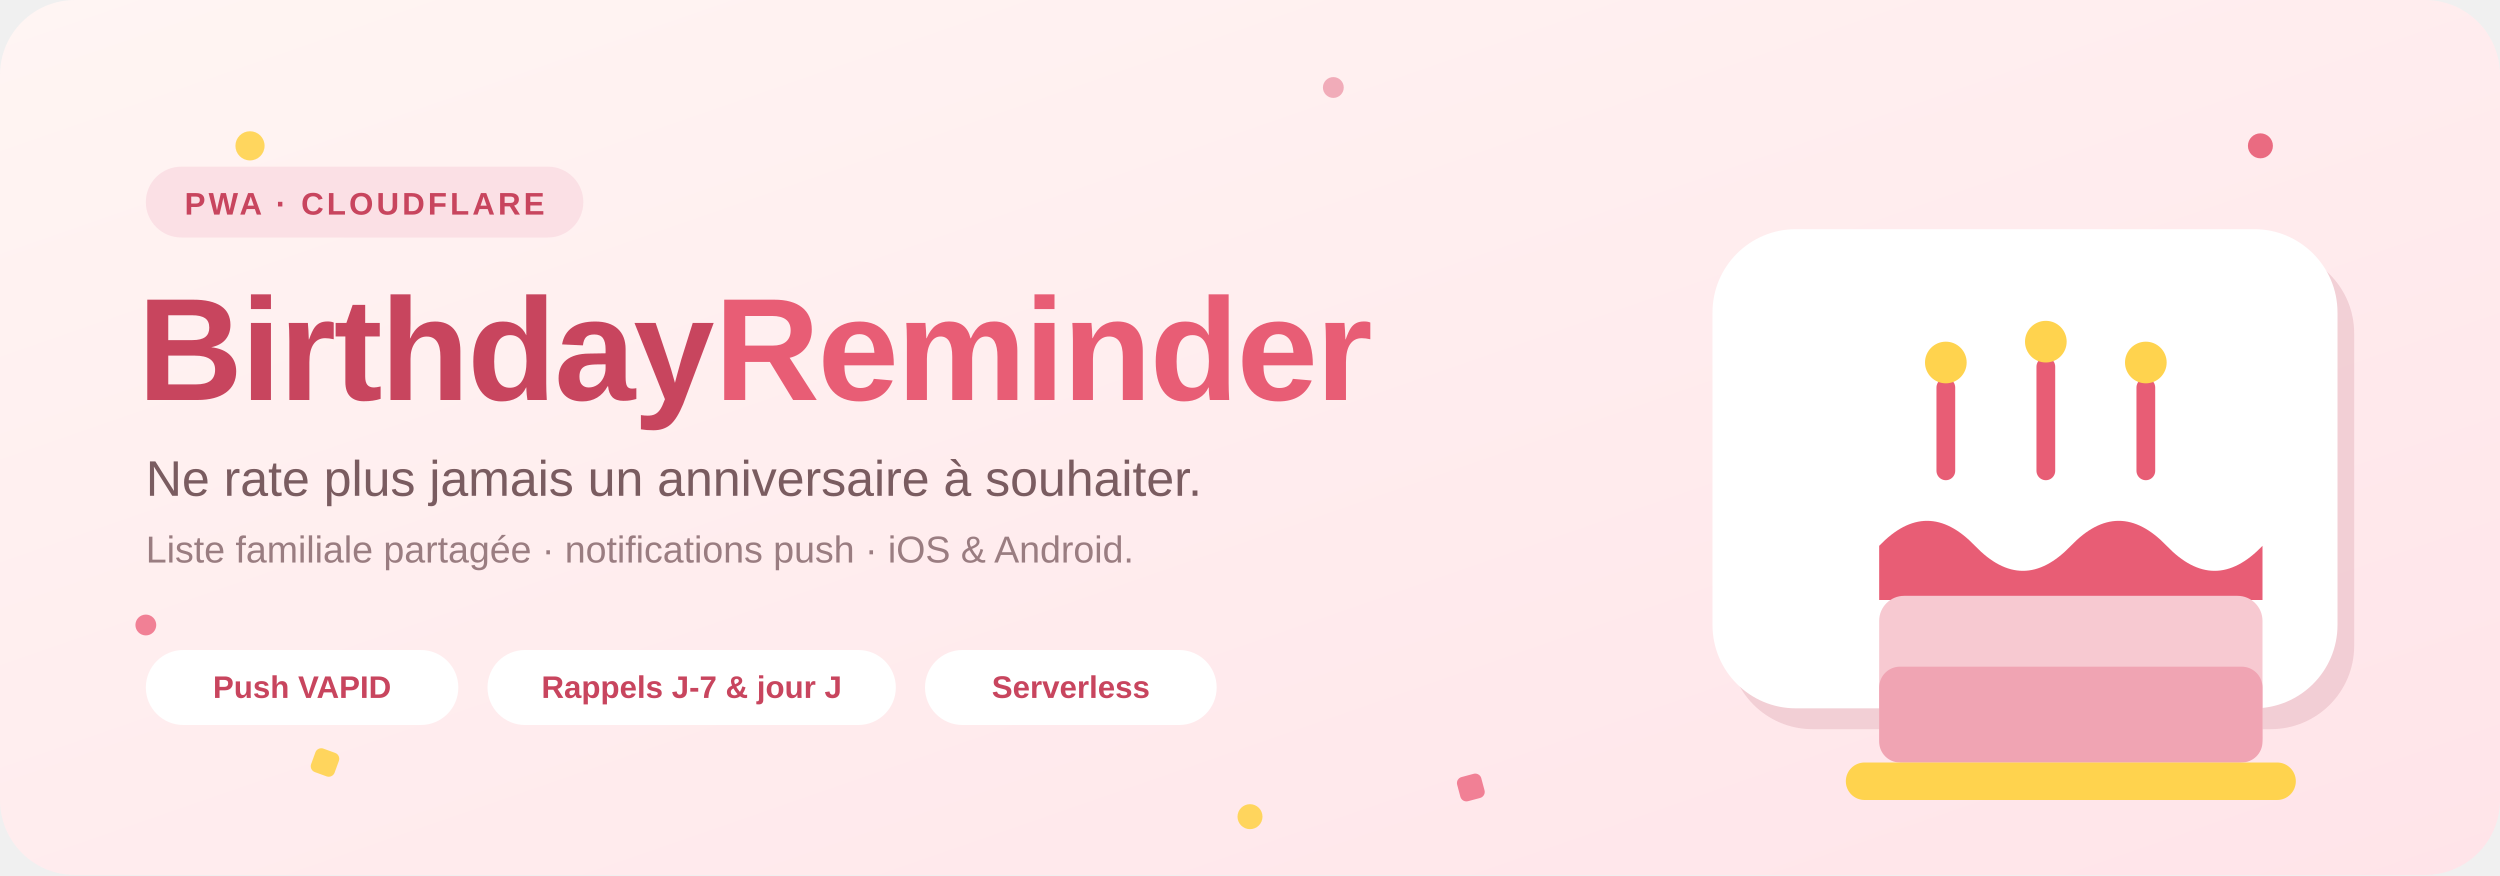
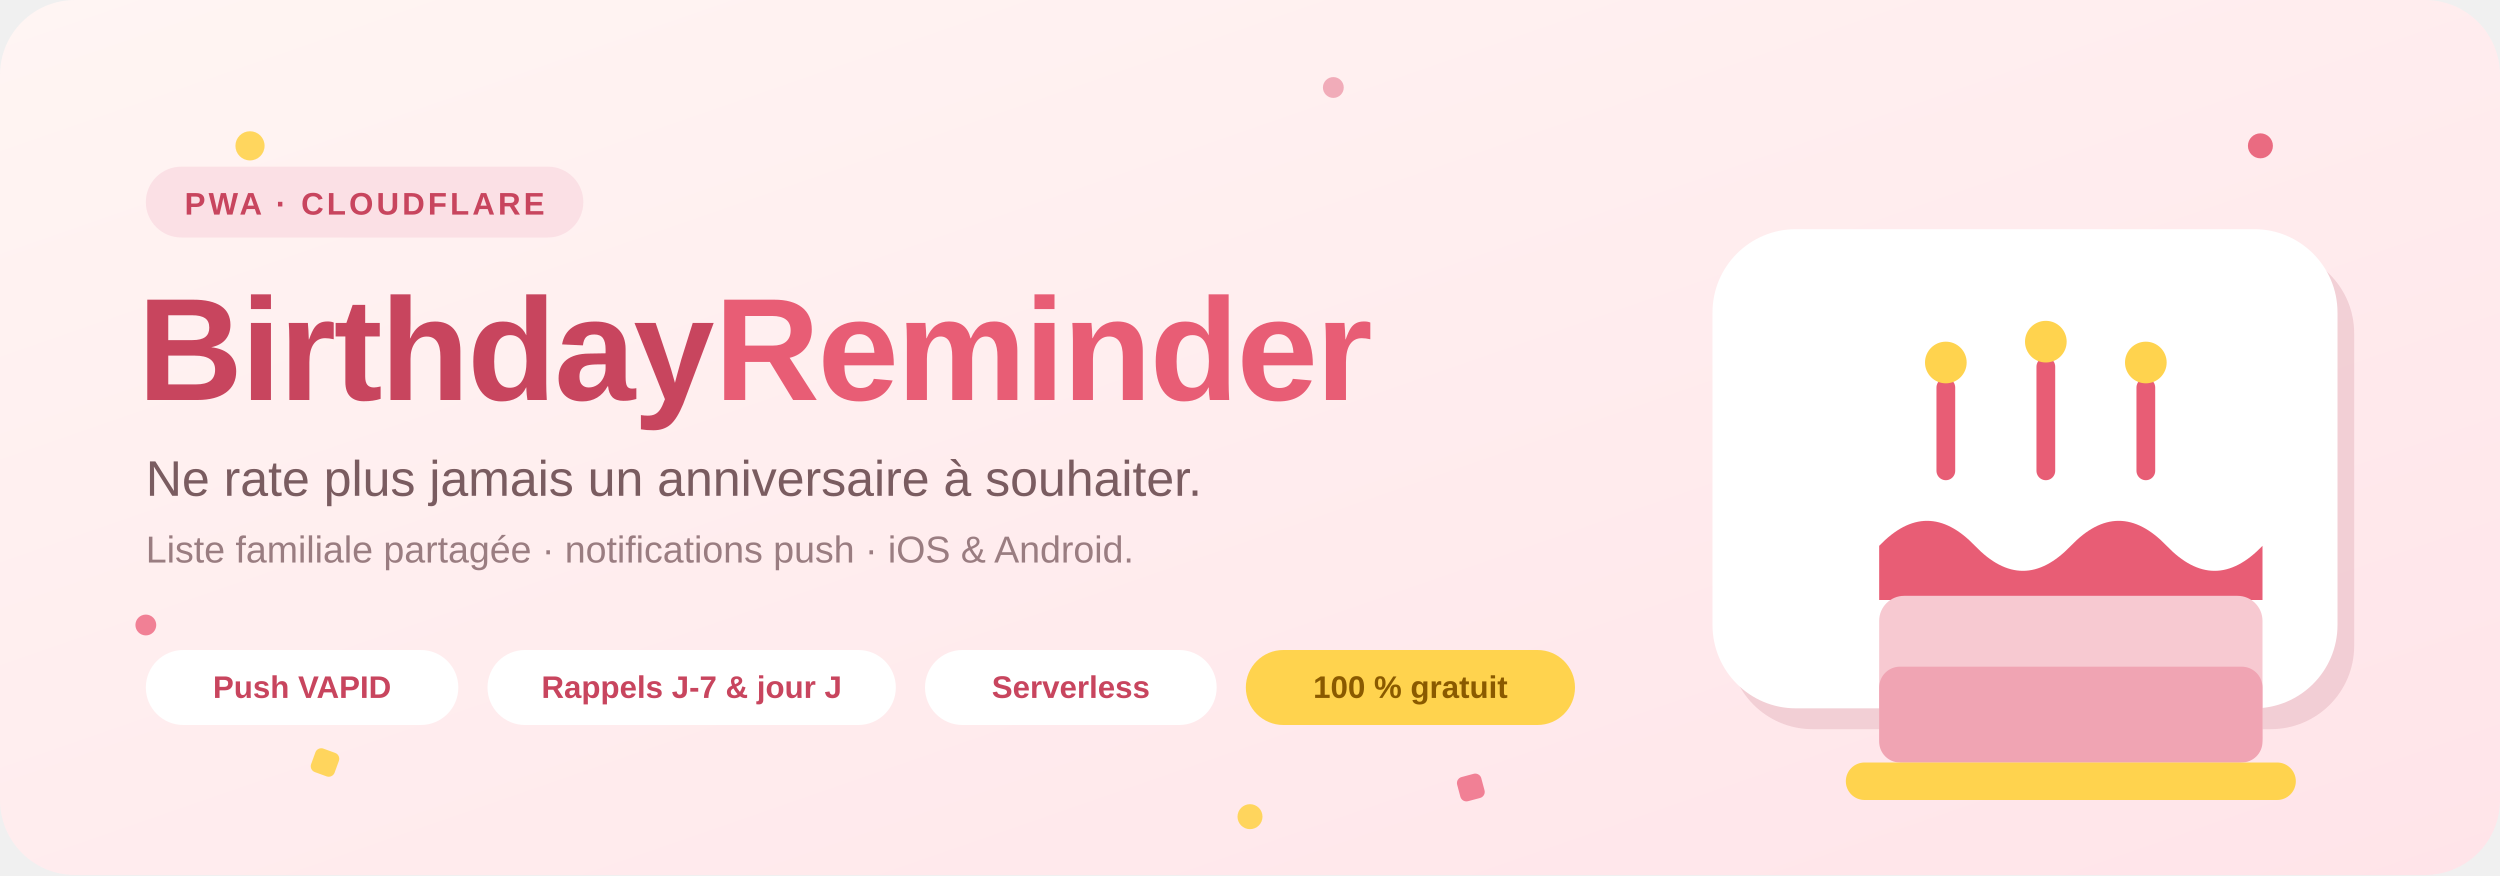
<svg xmlns="http://www.w3.org/2000/svg" viewBox="0 0 1200 420" width="100%" font-family="Segoe UI, system-ui, -apple-system, Helvetica Neue, Arial, sans-serif" role="img" aria-label="BirthdayReminder — rappels d'anniversaires pour toute la famille, PWA sur Cloudflare">
  <defs>
    <linearGradient id="bg" x1="0" y1="0" x2="1" y2="1">
      <stop offset="0" stop-color="#fff5f3" />
      <stop offset="1" stop-color="#ffe4e9" />
    </linearGradient>
  </defs>
  <rect x="0" y="0" width="1200" height="420" rx="36" fill="url(#bg)" />
  <g opacity="0.9">
    <circle cx="120" cy="70" r="7" fill="#ffd34e" />
    <circle cx="1085" cy="70" r="6" fill="#e85d75" />
    <circle cx="640" cy="42" r="5" fill="#f0a4b3" />
    <rect x="150" y="360" width="12" height="12" rx="3" fill="#ffd34e" transform="rotate(20 156 366)" />
    <rect x="700" y="372" width="12" height="12" rx="3" fill="#f0748c" transform="rotate(-15 706 378)" />
    <circle cx="70" cy="300" r="5" fill="#f0748c" />
    <circle cx="600" cy="392" r="6" fill="#ffd34e" />
  </g>
  <rect x="70" y="80" width="210" height="34" rx="17" fill="#fbe0e5" />
  <text x="175" y="103" text-anchor="middle" font-size="15" font-weight="700" letter-spacing="1.5" fill="#c8455e">PWA · CLOUDFLARE</text>
  <text x="66" y="192" font-size="70" font-weight="800" fill="#c8455e" letter-spacing="-1">Birthday<tspan fill="#e85d75">Reminder</tspan>
  </text>
  <text x="70" y="238" font-size="24" font-weight="500" fill="#7a5c60">Ne rate plus jamais un anniversaire à souhaiter.</text>
  <text x="70" y="270" font-size="18" font-weight="400" fill="#9a7d81">Liste familiale partagée · notifications push · iOS &amp; Android.</text>
  <g font-size="15" font-weight="600" fill="#c8455e">
    <rect x="70" y="312" width="150" height="36" rx="18" fill="#ffffff" />
    <text x="145" y="335" text-anchor="middle">Push VAPID</text>
    <rect x="234" y="312" width="196" height="36" rx="18" fill="#ffffff" />
    <text x="332" y="335" text-anchor="middle">Rappels J-7 &amp; jour J</text>
    <rect x="444" y="312" width="140" height="36" rx="18" fill="#ffffff" />
    <text x="514" y="335" text-anchor="middle">Serverless</text>
+     <rect x="598" y="312" width="158" height="36" rx="18" fill="#ffd34e" />
+     <text x="677" y="335" text-anchor="middle" fill="#8a5a00" font-weight="800">100 % gratuit</text>
  </g>
  <rect x="830" y="120" width="300" height="230" rx="40" fill="#e8b9c2" opacity="0.55" />
  <rect x="822" y="110" width="300" height="230" rx="40" fill="#ffffff" />
  <g transform="translate(900 152)">
    <g stroke="#e85d75" stroke-width="9" stroke-linecap="round">
      <line x1="34" y1="34" x2="34" y2="74" />
      <line x1="82" y1="24" x2="82" y2="74" />
      <line x1="130" y1="34" x2="130" y2="74" />
    </g>
    <g fill="#ffd34e">
      <circle cx="34" cy="22" r="10" />
      <circle cx="82" cy="12" r="10" />
      <circle cx="130" cy="22" r="10" />
    </g>
    <path d="M2 110 q23 -24 46 0 q23 24 46 0 q23 -24 46 0 q23 24 46 0 l0 26 l-184 0 z" fill="#e85d75" />
    <rect x="2" y="134" width="184" height="80" rx="12" fill="#f7c9d1" />
    <rect x="2" y="168" width="184" height="46" rx="10" fill="#f0a4b3" />
    <rect x="-14" y="214" width="216" height="18" rx="9" fill="#ffd34e" />
  </g>
</svg>
